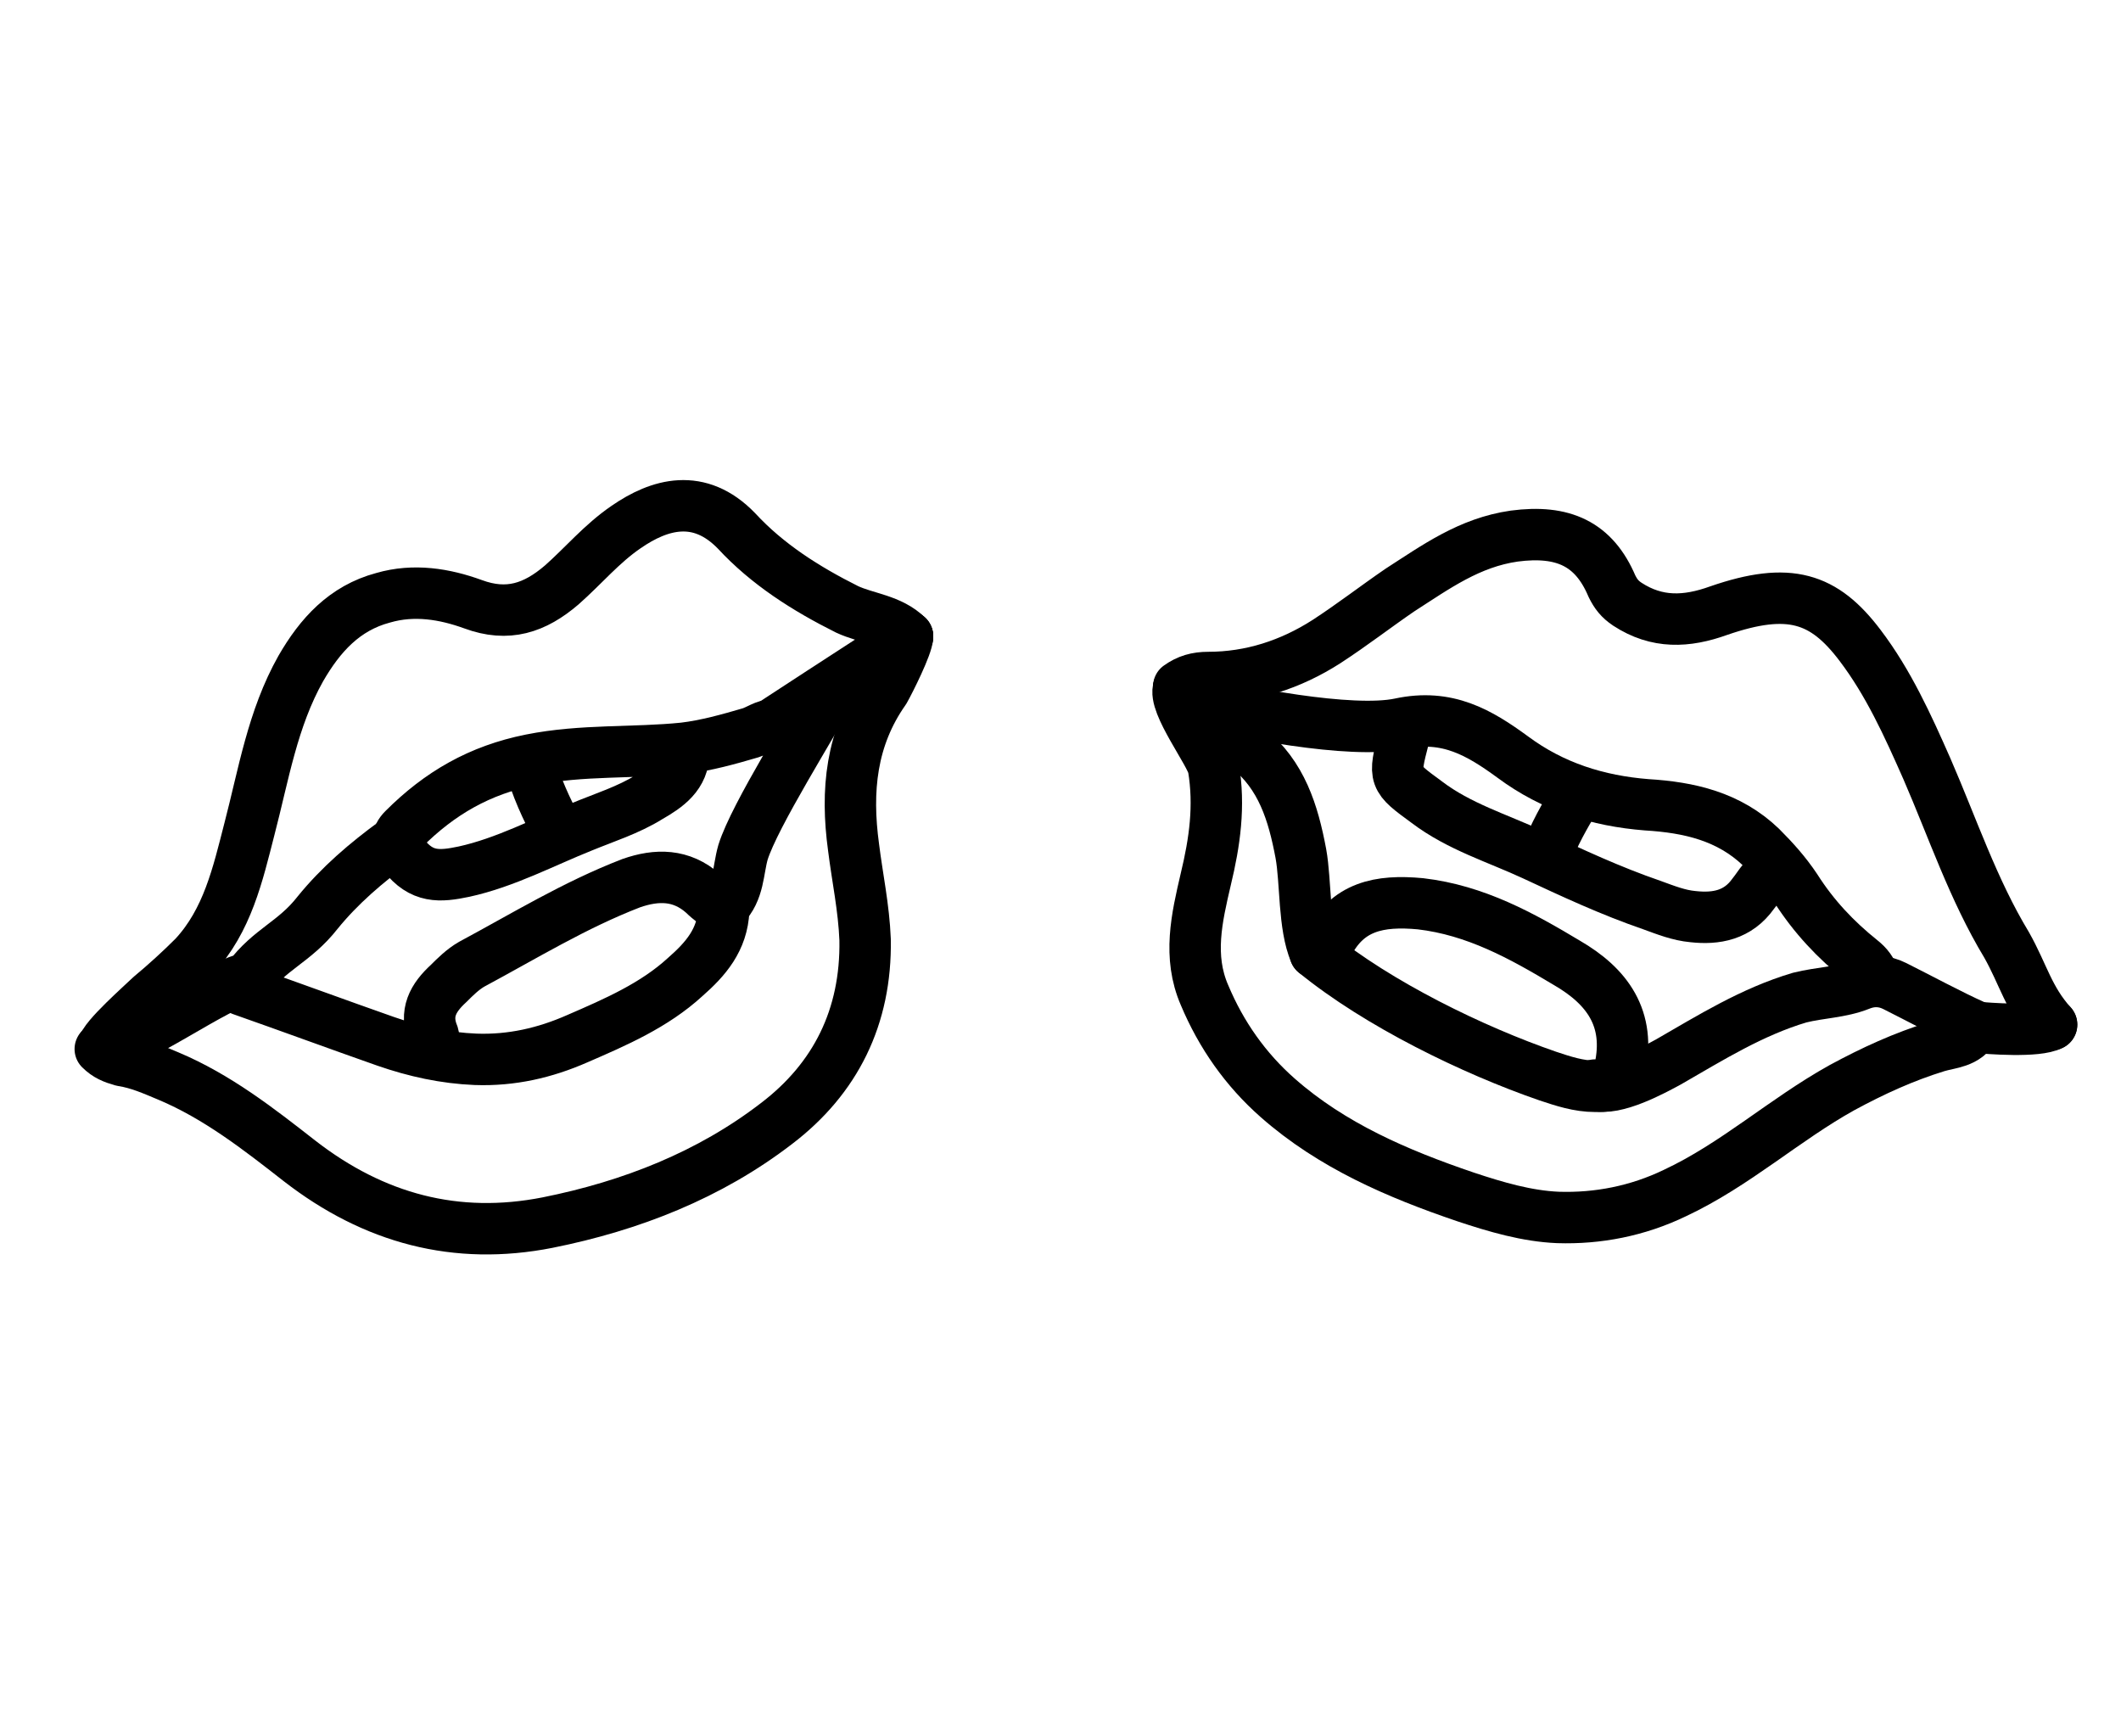
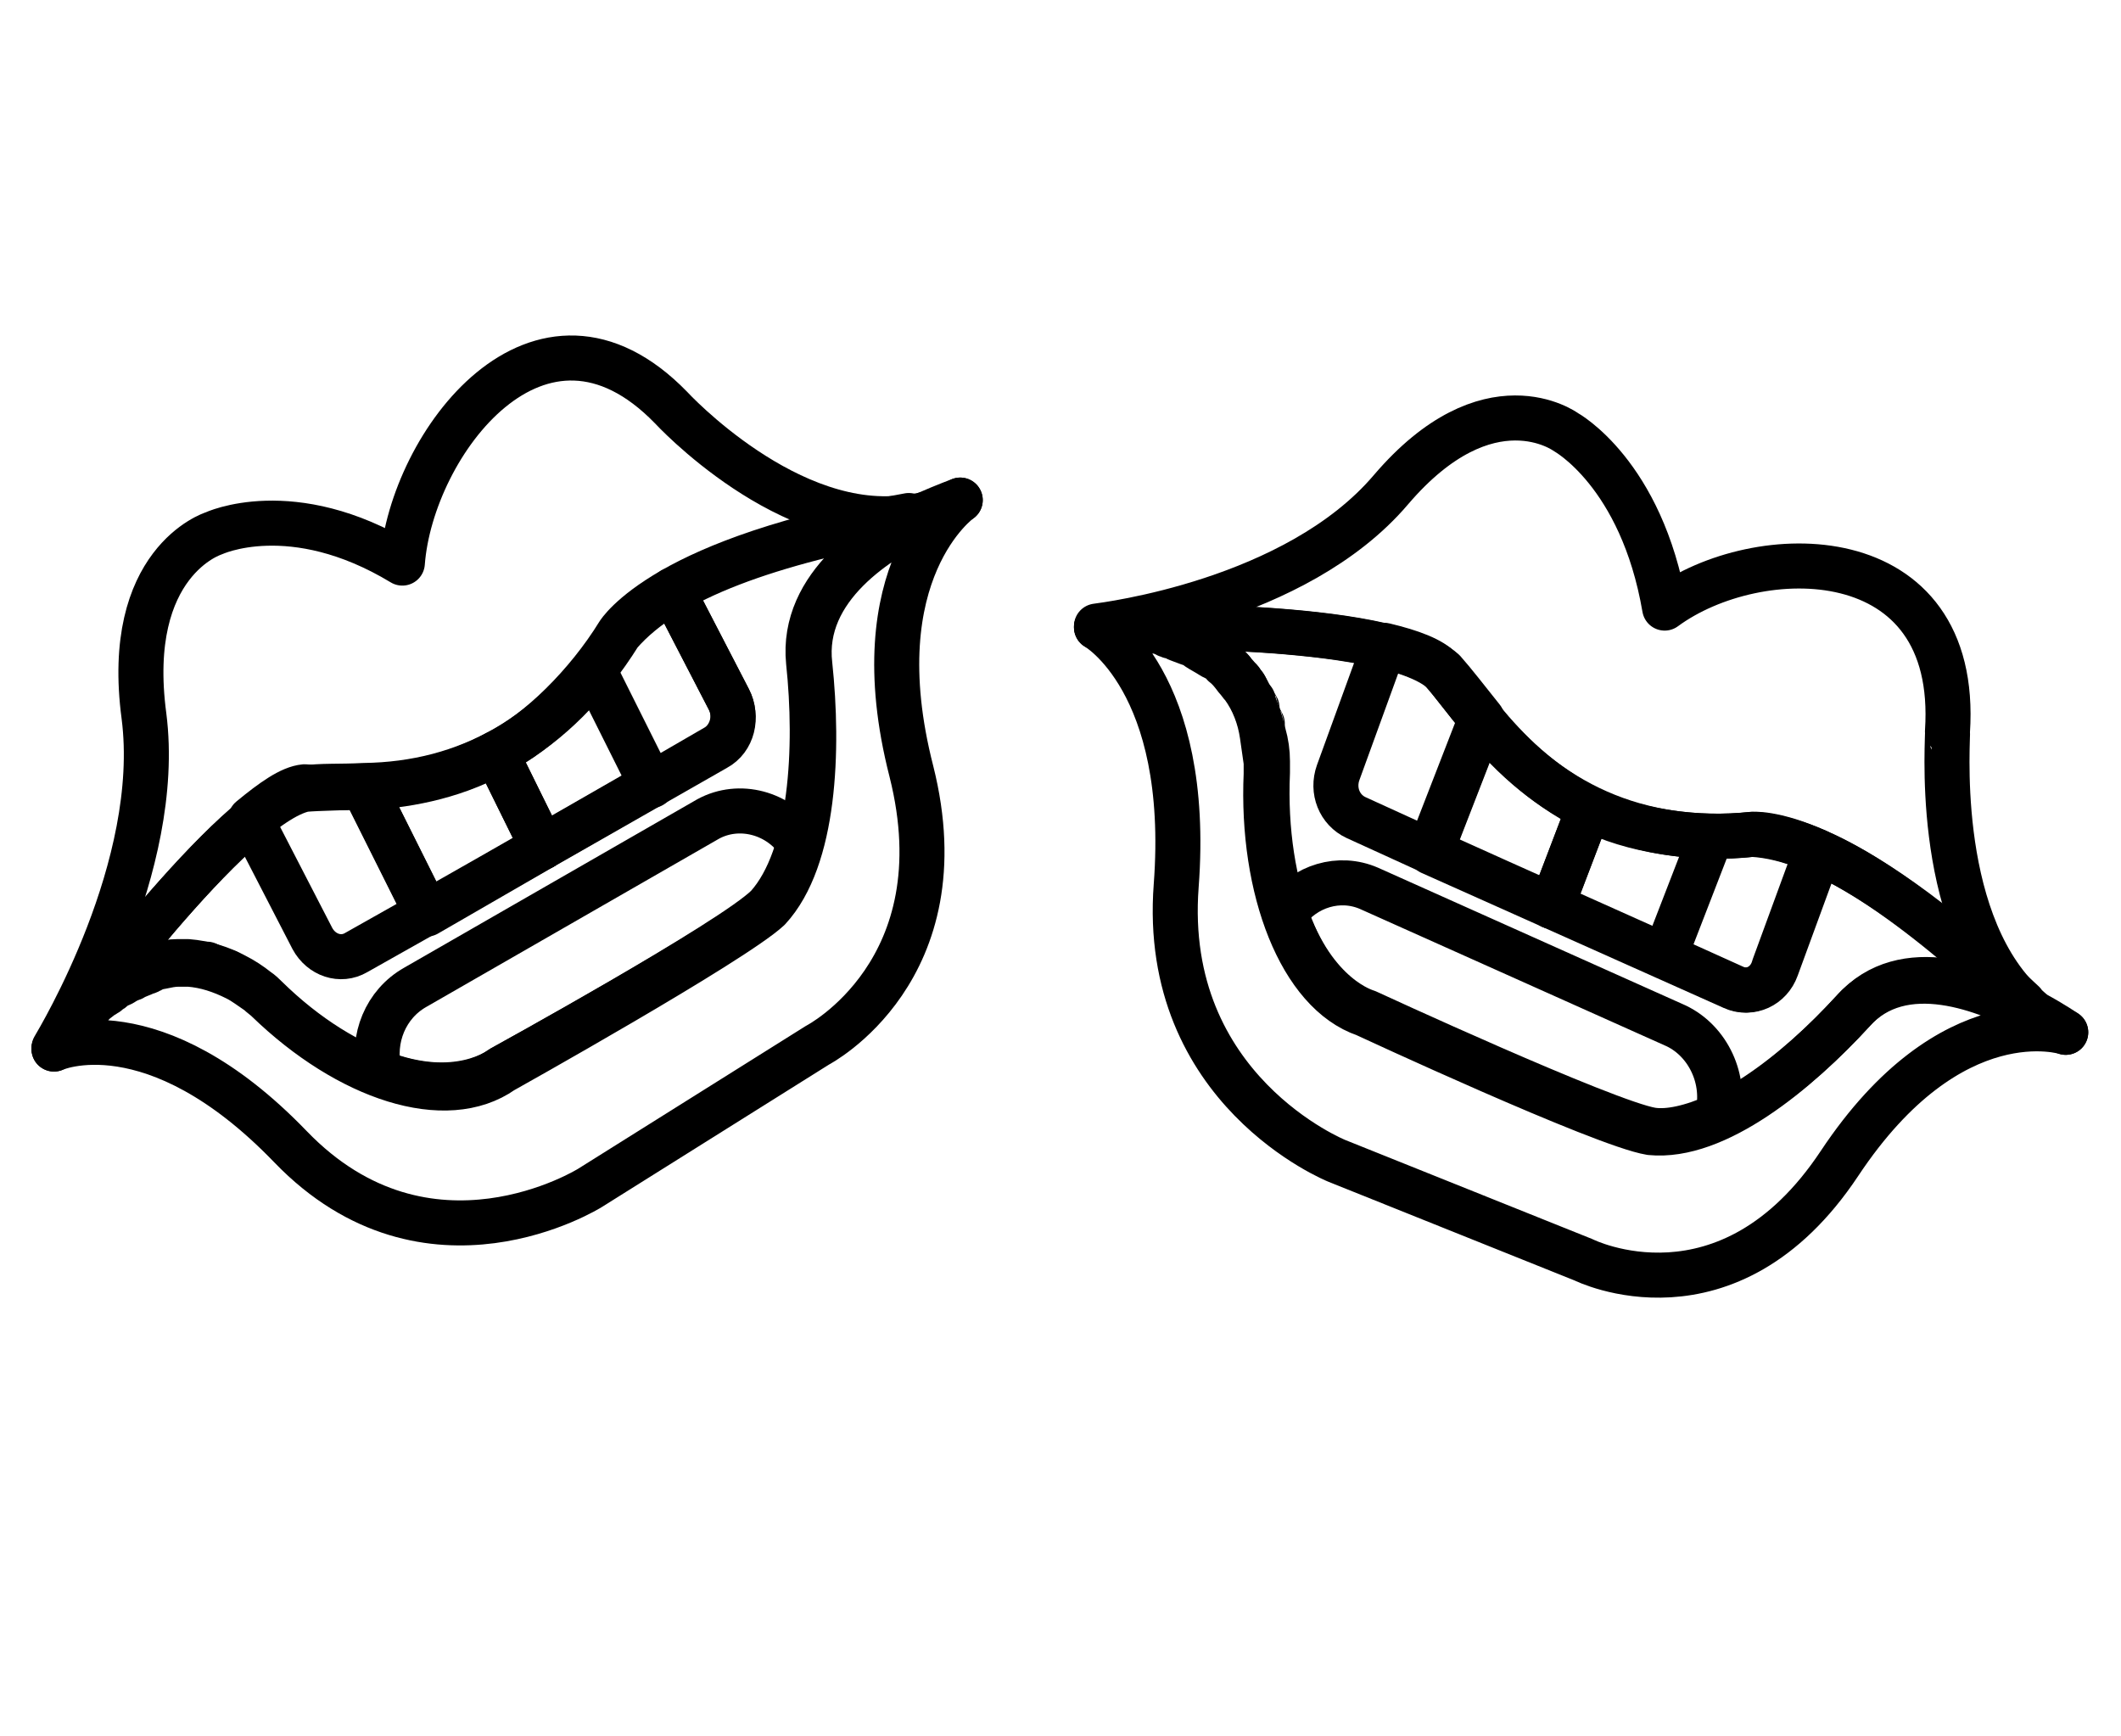
<svg xmlns="http://www.w3.org/2000/svg" version="1.1" id="Layer_1" x="0px" y="0px" viewBox="0 0 165 135" style="enable-background:new 0 0 165 135;" xml:space="preserve">
  <style type="text/css">
- 	.st0{fill:none;stroke:#000000;stroke-width:4;stroke-linecap:round;stroke-linejoin:round;stroke-miterlimit:10;}
+ 	.st0{fill:none;stroke:#000000;stroke-width:3.503;stroke-linecap:round;stroke-linejoin:round;stroke-miterlimit:10;}
</style>
  <g>
    <g>
-       <path class="st0" d="M70.6,49.5c0,0.7-1.4,3.5-1.8,4.2c-2.6,3.7-3,7.8-2.4,12.2c0.3,2.4,0.8,4.7,0.9,7.2c0.1,6-2.3,10.8-6.9,14.3    c-5.2,4-11.3,6.4-17.8,7.7c-7.1,1.4-13.5-0.3-19.3-4.8c-3.2-2.5-6.4-5-10.2-6.6c-1.2-0.5-2.3-1-3.6-1.2c-0.7-0.2-1.2-0.4-1.7-0.9" />
-       <path class="st0" d="M159.6,79.7c-1.8-2-2.2-3.9-3.5-6.2c-2.6-4.3-4.2-9.1-6.2-13.7c-1.5-3.4-3-6.7-5.2-9.6    c-2.8-3.7-5.5-4.6-11-2.7c-2.5,0.9-4.8,1-7.1-0.5c-0.6-0.4-0.9-0.8-1.2-1.4c-1.4-3.3-3.8-4.4-7.6-3.9c-3.5,0.5-6.1,2.4-8.9,4.2    c-1.9,1.3-3.7,2.7-5.7,4c-2.8,1.8-5.9,2.8-9.2,2.8c-0.9,0-1.6,0.2-2.3,0.7" />
-       <path class="st0" d="M91.7,53.5c-0.5,1.2,2.5,5.1,2.7,6.2c0.5,3,0.1,5.8-0.6,8.7c-0.7,3-1.4,6-0.1,9c1.3,3.1,3.2,5.8,5.7,8    c4.2,3.7,9.3,5.9,14.6,7.7c2.4,0.8,4.8,1.5,7.2,1.6c3.1,0.1,6.2-0.5,9.1-1.9c4.7-2.2,8.5-5.7,13-8.2c2.4-1.3,4.8-2.4,7.4-3.2    c1-0.3,2.3-0.3,2.9-1.5" />
-       <path class="st0" d="M70.6,49.5c-1.3-1.3-3.2-1.4-4.7-2.1c-3.2-1.6-6.2-3.5-8.6-6.1c-2.9-3-6-2.1-8.6-0.3c-1.9,1.3-3.3,3-5,4.5    c-2.1,1.8-4.2,2.5-6.9,1.5c-2.2-0.8-4.6-1.2-7-0.5c-3,0.8-4.9,2.9-6.4,5.5c-2.2,3.9-2.9,8.3-4,12.5c-0.9,3.5-1.7,7.1-4.3,9.9    c-1.1,1.1-2.2,2.1-3.4,3.1C11.2,78,8,80.8,8,81.5" />
-       <path class="st0" d="M91.7,53.5c0.2,0.7,4.8,4.2,5.4,4.7c2.6,2.1,3.5,5,4.1,8.2c0.4,2.2,0.2,5.6,1.1,7.7" />
-       <path class="st0" d="M102.3,74.1c4.9,4,12.3,7.6,18.1,9.6c1.2,0.4,2.4,0.8,3.7,0.8c0.9,0,1.6,0,1.9-1.3c0.9-4-1-6.5-4.1-8.3    c-3.5-2.1-7.1-4.1-11.4-4.6c-3.2-0.3-5.7,0.2-7.2,3.2" />
-       <path class="st0" d="M18.8,77c3.7,1.3,7.5,2.7,11.2,4c2.3,0.8,4.6,1.3,7,1.4c2.8,0.1,5.4-0.5,7.9-1.6c3-1.3,6-2.6,8.4-4.8    c1.6-1.4,2.9-2.9,3-5.2c-0.5-0.4-1.1-0.8-1.6-1.3C53,68,51.1,68,49.1,68.7c-4.4,1.7-8.3,4.1-12.4,6.3c-0.7,0.4-1.3,1-1.8,1.5    c-1.2,1.1-1.9,2.3-1.2,4c0.1,0.3,0,0.8,0,1.2" />
-       <path class="st0" d="M159.6,79.7c-1.1,0.6-4.9,0.3-6,0.2" />
-       <path class="st0" d="M153.6,79.8c-1.8-0.8-4.4-2.2-6.2-3.1c-0.8-0.4-1.7-0.5-2.7-0.1c-1.5,0.6-3.1,0.6-4.7,1    c-3.7,1.1-6.9,3.1-10.2,5c-1.1,0.6-4.2,2.3-5.7,1.8" />
-       <path class="st0" d="M109,56.7c0.3,0.2,0.2,0.5,0.2,0.7c-0.8,3.1-0.8,3.1,1.8,5c2.5,1.9,5.5,2.8,8.3,4.1c3,1.4,6,2.8,9.2,3.9    c1.1,0.4,2.1,0.8,3.2,0.9c1.8,0.2,3.5-0.1,4.7-1.8c0.5-0.6,0.9-1.5,1.8-1.7" />
-       <path class="st0" d="M92.5,54.4c3.9,1,12.6,2.7,16.4,1.9c3.7-0.8,6.2,0.7,8.8,2.6c3.1,2.3,6.6,3.4,10.4,3.7    c3.3,0.2,6.4,0.9,8.9,3.3c1,1,1.9,2,2.7,3.2c1.4,2.2,3.1,4,5.1,5.6c0.5,0.4,0.8,0.8,1,1.4" />
-       <path class="st0" d="M53.2,58.5c0,1.8-1.3,2.7-2.7,3.5c-1.6,1-3.5,1.6-5.2,2.3c-3,1.2-6,2.8-9.2,3.5c-1.9,0.4-3.3,0.5-4.7-1.3    c-0.6-0.8-0.6-1.4,0-2c2.8-2.8,5.9-4.6,9.9-5.4c4-0.8,8-0.5,11.9-0.9c1.7-0.2,3.5-0.7,5.2-1.2c0.6-0.2,1.1-0.6,1.7-0.6    c0.5-0.1,1.2-0.5,1.5,0.1c0.2,0.4,3.3-3.5,3.1-3c-1.4,2.7-6,9.9-6.9,12.8c-0.4,1.4-0.3,3-1.5,4.2" />
-       <path class="st0" d="M30.7,65.5c-2.2,1.6-4.3,3.4-6,5.5c-1.8,2.3-3.7,2.8-5.4,5.1c-2.4,0.4-8.9,5.3-11.4,5.4" />
-       <path class="st0" d="M70.6,49.5c-2.2,1.4-12.2,7.9-10.6,6.9" />
-       <path class="st0" d="M41.2,59.3c0.5,1.9,1.3,3.6,2.2,5.3" />
-       <path class="st0" d="M122.6,62c-0.9,1.5-1.7,2.9-2.3,4.5" />
+       <path class="st0" d="M74.7,38.9c0,0-7.8,5.5-3.8,21.1c3.9,15.5-7.3,21.3-7.3,21.3L45.9,92.4c0,0-12.6,7.9-23.3-3.2    S4.2,81.6,4.2,81.6s0,0,0,0c0,0,0,0,0,0c0,0,0,0,0,0c0,0,0,0,0,0c0,0,0,0,0,0c0.1-0.1,0.4-0.6,1-1.3c0,0,0,0,0,0c0,0,0,0,0,0    c0,0,0,0,0,0c0.7-0.8,1.4-1.6,2.1-2.3c0,0,0,0,0,0c0.2-0.2,0.4-0.3,0.6-0.5c0,0,0,0,0,0c0.1,0,0.1-0.1,0.2-0.1c0,0,0,0,0,0    c0.1-0.1,0.2-0.1,0.3-0.2c0.1-0.1,0.3-0.2,0.4-0.3c0.2-0.2,0.5-0.3,0.7-0.4c0,0,0,0,0,0c0,0,0,0,0,0c0.3-0.2,0.5-0.3,0.8-0.4    c0.3-0.2,0.7-0.3,1.1-0.5c0,0,0,0,0,0c0.1,0,0.1,0,0.2-0.1c0,0,0,0,0,0c0.1,0,0.1,0,0.2-0.1c0,0,0,0,0,0c0.1,0,0.1,0,0.2-0.1    c0,0,0,0,0,0c0.2-0.1,0.4-0.1,0.5-0.1c0,0,0,0,0,0c0.5-0.1,0.9-0.2,1.4-0.2c0,0,0,0,0,0c0.3,0,0.5,0,0.8,0    c1.3,0.1,2.5,0.5,3.7,1.1c0.6,0.3,1.1,0.7,1.7,1.1c0.2,0.2,0.5,0.4,0.7,0.6c6.3,6.1,13.9,8.6,18.3,5.5c0,0,17.9-10,20.7-12.6    c3.6-3.9,3.9-12.4,3.2-19c-0.7-6,5.4-9.8,9.1-11.5C72.9,39.7,73.8,39.4,74.7,38.9z" />
+       <path class="st0" d="M11.7,75.3c0.1,0,0.1,0,0.2-0.1C11.9,75.2,11.8,75.3,11.7,75.3z" />
+       <path class="st0" d="M12.9,75c0.1,0,0.2,0,0.2,0C13.1,75,13,75,12.9,75z" />
+       <path class="st0" d="M13.1,74.9c0.1,0,0.2,0,0.3,0C13.4,74.9,13.2,74.9,13.1,74.9z" />
+       <path class="st0" d="M14.2,74.9c0.1,0,0.1,0,0.2,0C14.3,74.9,14.3,74.9,14.2,74.9z" />
+       <path class="st0" d="M14.8,74.9c0.1,0,0.1,0,0.2,0C14.9,74.9,14.9,74.9,14.8,74.9z" />
+       <path class="st0" d="M15.9,75c0.1,0,0.1,0,0.2,0C16,75,16,75,15.9,75z" />
+       <path class="st0" d="M16.5,75.2c0.1,0,0.1,0,0.2,0.1C16.6,75.2,16.5,75.2,16.5,75.2z" />
+       <path class="st0" d="M17.6,75.6c0.1,0,0.1,0.1,0.2,0.1C17.7,75.6,17.7,75.6,17.6,75.6z" />
+       <path class="st0" d="M70.8,40.2c-10.8,2-18.8,4.7-22.6,9.1c-5,8-11.9,11.7-19.9,11.8c-1.8,0.1-3.4,0-4.6,0.2    C18,62.6,5.2,80.3,5.2,80.2c0,0,0,0,0,0c0,0,0,0,0,0c-0.6,0.7-0.9,1.2-1,1.3c0.4-0.7,8.5-14.1,7-25.8c-1.6-12,5.4-14.2,5.4-14.2    s6.1-2.9,14.7,2.3C32,34.5,42,21.2,52.2,31.7C52.2,31.7,61.4,41.7,70.8,40.2z" />
+       <line class="st0" x1="4.2" y1="81.6" x2="4.2" y2="81.6" />
+       <path class="st0" d="M72,40c-3.7,1.7-9.7,5.5-9.1,11.5c0.7,6.6,0.3,15.1-3.2,19C57,73.2,39,83.1,39,83.1    c-4.4,3.1-12.1,0.6-18.3-5.5c-0.2-0.2-0.4-0.4-0.7-0.6c-0.5-0.4-1.1-0.8-1.7-1.1c-1.1-0.6-2.4-1-3.7-1.1c-0.3,0-0.5,0-0.8,0    c0,0,0,0,0,0c-0.5,0-1,0.1-1.4,0.2c0,0,0,0,0,0c-0.2,0-0.4,0.1-0.5,0.1c0,0,0,0,0,0c-0.1,0-0.1,0-0.2,0.1c0,0,0,0,0,0    c-0.1,0-0.1,0-0.2,0.1c0,0,0,0,0,0c-0.1,0-0.1,0-0.2,0.1c0,0,0,0,0,0c-0.4,0.1-0.7,0.3-1.1,0.5C10,76,9.7,76.2,9.4,76.3    c0,0,0,0,0,0c0,0,0,0,0,0c-0.2,0.1-0.5,0.3-0.7,0.4c-0.1,0.1-0.3,0.2-0.4,0.3c-0.1,0.1-0.2,0.1-0.3,0.2c0,0,0,0,0,0    c-0.1,0-0.1,0.1-0.2,0.1c0,0,0,0,0,0c-0.2,0.2-0.4,0.3-0.6,0.5c0,0,0,0,0,0c-0.8,0.7-1.5,1.5-2.1,2.3C5.3,80.2,18,62.6,23.7,61.4    c1.2-0.1,2.8-0.1,4.6-0.2l4.9,9.8c5.3-3,17.2-9.8,22.5-12.9c1.2-0.7,1.7-2.4,1-3.7c0,0-4.4-8.5-4.4-8.5c3.3-1.9,8.9-4.1,18.4-5.8    c0,0,0,0,0,0C71.2,40.2,71.6,40.1,72,40z" />
+       <path class="st0" d="M72,40c1.6-0.7,2.7-1.1,2.7-1.1" />
+       <path class="st0" d="M38.6,58.6l3.6,7.3l-9,5.2l-4.9-9.8C31.3,61.1,34.9,60.6,38.6,58.6z" />
+       <path class="st0" d="M28.3,61.2l4.9,9.8l-5.5,3.1c-1.2,0.7-2.7,0.2-3.4-1.1l-4.8-9.3c1.7-1.4,3.1-2.4,4.2-2.5    C24.9,61.3,26.5,61.3,28.3,61.2z" />
+       <path class="st0" d="M55.7,58.2l-13.5,7.7l-3.6-7.3c3.3-1.6,7.1-5.4,9.5-9.3c0,0,0.9-1.5,4.2-3.4l4.4,8.5    C57.4,55.8,57,57.5,55.7,58.2z" />
+       <line class="st0" x1="42.2" y1="65.9" x2="42.2" y2="65.9" />
+       <line class="st0" x1="46.2" y1="52.1" x2="50.7" y2="61.1" />
+       <path class="st0" d="M62.2,65.6c-0.6,2.2-1.5,4-2.5,5C57,73.2,39,83.1,39,83.1s-3.4,2.7-9.5,0.3c-0.6-2.6,0.5-5.3,2.8-6.6    l22.8-13.1C57.5,62.4,60.6,63.2,62.2,65.6z" />
+     </g>
+     <g>
+       <path class="st0" d="M160.7,80.3c0,0-8.9-2.9-17.6,10.2c-8.7,13.1-19.9,7.5-19.9,7.5L104,90.3c0,0-13.7-5.5-12.5-21.4    c1.2-15.9-6.2-20.1-6.2-20.1s0,0,0,0c0,0,0,0,0,0c0,0,0,0,0,0c0,0,0,0,0,0c0,0,0,0,0,0c0.1,0,0.7-0.1,1.6,0c0,0,0,0,0,0    c0,0,0,0,0,0c0,0,0,0,0,0c1,0,2,0.1,3,0.3c0,0,0,0,0,0c0.2,0,0.5,0.1,0.7,0.2c0,0,0,0,0,0c0.1,0,0.1,0,0.2,0.1c0,0,0,0,0,0    c0.1,0,0.2,0.1,0.3,0.1c0.2,0,0.3,0.1,0.5,0.2c0.3,0.1,0.5,0.2,0.8,0.3c0,0,0,0,0,0c0,0,0,0,0,0c0.3,0.1,0.6,0.2,0.8,0.4    c0.3,0.2,0.7,0.4,1,0.6c0,0,0,0,0,0c0.1,0,0.1,0.1,0.2,0.1c0,0,0,0,0,0c0.1,0,0.1,0.1,0.2,0.1c0,0,0,0,0,0c0.1,0,0.1,0.1,0.2,0.1    c0,0,0,0,0,0c0.2,0.1,0.3,0.2,0.4,0.4c0,0,0,0,0,0c0.4,0.3,0.7,0.7,1,1.1c0,0,0,0,0,0c0.2,0.2,0.3,0.4,0.5,0.6    c0.8,1.1,1.3,2.4,1.5,3.8c0.1,0.7,0.2,1.4,0.3,2.1c0,0.3,0,0.6,0,0.9c-0.4,9,2.7,17,7.7,18.7c0,0,18.5,8.6,22.2,9.2    c5.1,0.5,11.4-4.7,15.7-9.4c3.9-4.4,10.5-1.7,14,0.2C158.9,79.4,159.8,79.9,160.7,80.3z" />
+       <path class="st0" d="M94.6,51.1c0.1,0,0.1,0.1,0.2,0.1C94.7,51.2,94.7,51.1,94.6,51.1z" />
+       <path class="st0" d="M95.6,51.9c0.1,0.1,0.1,0.1,0.2,0.2C95.7,52,95.6,51.9,95.6,51.9z" />
+       <path class="st0" d="M95.7,52c0.1,0.1,0.2,0.2,0.2,0.3C95.9,52.2,95.8,52.1,95.7,52z" />
+       <path class="st0" d="M96.5,52.9c0,0.1,0.1,0.1,0.1,0.2C96.6,53,96.5,52.9,96.5,52.9z" />
+       <path class="st0" d="M96.8,53.4c0,0.1,0.1,0.1,0.1,0.2C96.9,53.5,96.9,53.4,96.8,53.4z" />
+       <path class="st0" d="M97.4,54.4c0,0.1,0.1,0.1,0.1,0.2C97.5,54.5,97.5,54.4,97.4,54.4z" />
+       <path class="st0" d="M97.7,54.9c0,0.1,0.1,0.1,0.1,0.2C97.7,55,97.7,55,97.7,54.9z" />
+       <path class="st0" d="M98.1,56.1c0,0.1,0,0.1,0.1,0.2C98.2,56.3,98.1,56.2,98.1,56.1z" />
+       <path class="st0" d="M157.2,77.9c-8.3-7.7-15.3-12.7-20.9-13c-8.9,0.9-16-2.5-21.1-9c-1.2-1.4-2.2-2.8-3-3.7    c-4.5-4-25.4-3.4-25.3-3.5c0,0,0,0,0,0c0,0,0,0,0,0c-0.8,0-1.4,0-1.6,0c0.7-0.1,15.5-1.9,22.9-10.6c7.6-8.9,13.6-4.5,13.6-4.5    s5.9,3.2,7.7,13.7c7.2-5.3,23-5.5,22,9.6C151.6,57,150.3,71.1,157.2,77.9z" />
+       <line class="st0" x1="85.3" y1="48.8" x2="85.3" y2="48.8" />
+       <path class="st0" d="M158.2,78.8c-3.6-2-10.1-4.6-14-0.2c-4.3,4.7-10.6,9.8-15.7,9.4c-3.6-0.6-22.2-9.2-22.2-9.2    c-5-1.7-8.1-9.7-7.7-18.7c0-0.3,0-0.6,0-0.9c0-0.7-0.1-1.4-0.3-2.1c-0.3-1.3-0.8-2.6-1.5-3.8c-0.2-0.2-0.3-0.4-0.5-0.6    c0,0,0,0,0,0c-0.3-0.4-0.7-0.7-1-1.1c0,0,0,0,0,0c-0.1-0.1-0.3-0.2-0.4-0.4c0,0,0,0,0,0c-0.1,0-0.1-0.1-0.2-0.1c0,0,0,0,0,0    c-0.1,0-0.1-0.1-0.2-0.1c0,0,0,0,0,0c-0.1,0-0.1-0.1-0.2-0.1c0,0,0,0,0,0c-0.3-0.2-0.7-0.4-1-0.6c-0.3-0.1-0.5-0.3-0.8-0.4    c0,0,0,0,0,0c0,0,0,0,0,0c-0.2-0.1-0.5-0.2-0.8-0.3c-0.2-0.1-0.3-0.1-0.5-0.2c-0.1,0-0.2-0.1-0.3-0.1c0,0,0,0,0,0    c-0.1,0-0.1,0-0.2-0.1c0,0,0,0,0,0c-0.2-0.1-0.5-0.1-0.7-0.2c0,0,0,0,0,0c-1-0.2-2-0.3-3-0.3c0.2,0.1,20.8-0.5,25.3,3.5    c0.8,0.9,1.8,2.2,3,3.7l-4,10.3c5.5,2.5,17.9,8,23.6,10.6c1.3,0.6,2.8-0.1,3.3-1.5c0,0,3.3-9,3.3-9c3.4,1.5,8.6,4.8,15.9,11.7    c0,0,0,0,0,0C157.5,78.2,157.9,78.5,158.2,78.8z" />
+       <path class="st0" d="M158.2,78.8c1.5,0.8,2.5,1.5,2.5,1.5" />
+       <path class="st0" d="M123.6,62.9l-2.9,7.6l-9.4-4.2l4-10.3C117.2,58.3,119.8,61,123.6,62.9z" />
+       <path class="st0" d="M115.2,55.9l-4,10.3l-5.7-2.6c-1.3-0.6-1.9-2.1-1.4-3.5l3.6-9.9c2.1,0.5,3.7,1.1,4.4,1.9    C113.1,53.2,114,54.5,115.2,55.9z" />
+       <path class="st0" d="M134.8,76.8l-14.1-6.3l2.9-7.6c3.2,1.7,8.4,2.5,12.7,2c0,0,1.6-0.2,5,1.3l-3.3,9    C137.6,76.7,136.1,77.4,134.8,76.8z" />
+       <line class="st0" x1="120.7" y1="70.5" x2="120.7" y2="70.5" />
+       <line class="st0" x1="133.1" y1="65.1" x2="129.5" y2="74.4" />
+       <path class="st0" d="M133.6,86.8c-2,0.9-3.8,1.3-5.1,1.1c-3.6-0.6-22.2-9.2-22.2-9.2s-4.1-1.1-6.3-7.7c1.5-2.1,4.2-2.9,6.5-1.9    l23.9,10.7C132.9,81,134.3,84,133.6,86.8z" />
    </g>
  </g>
</svg>
